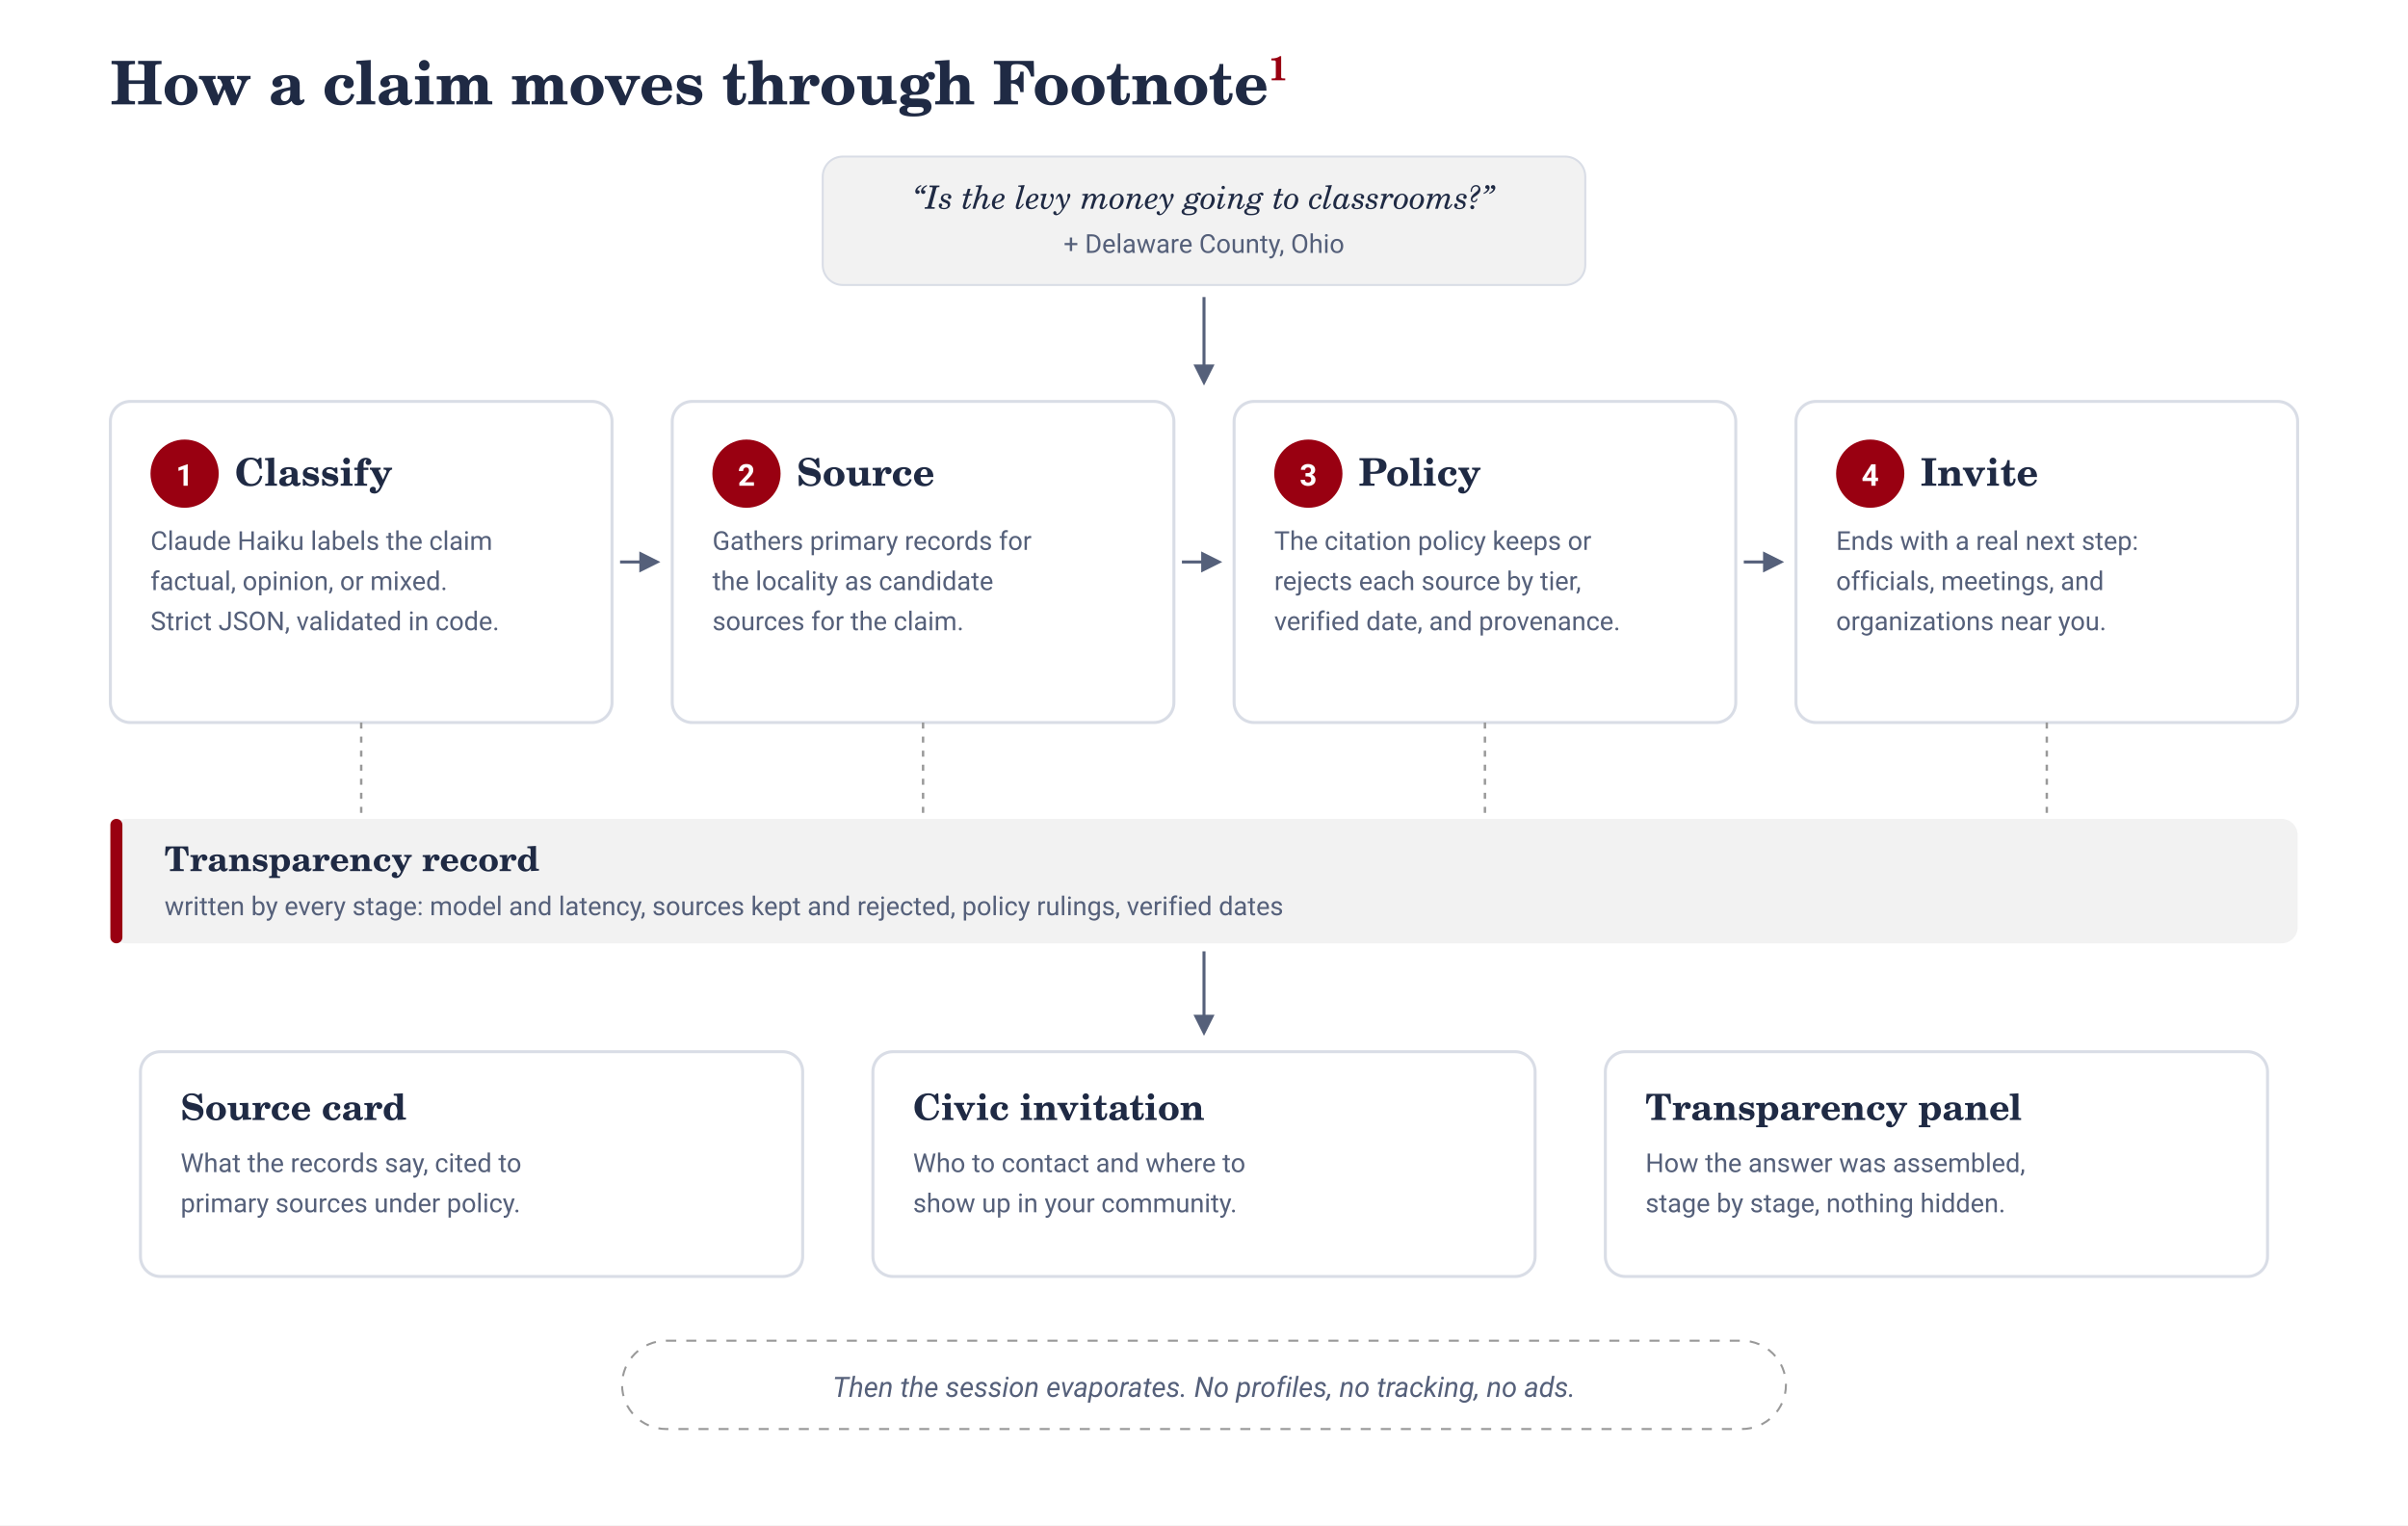
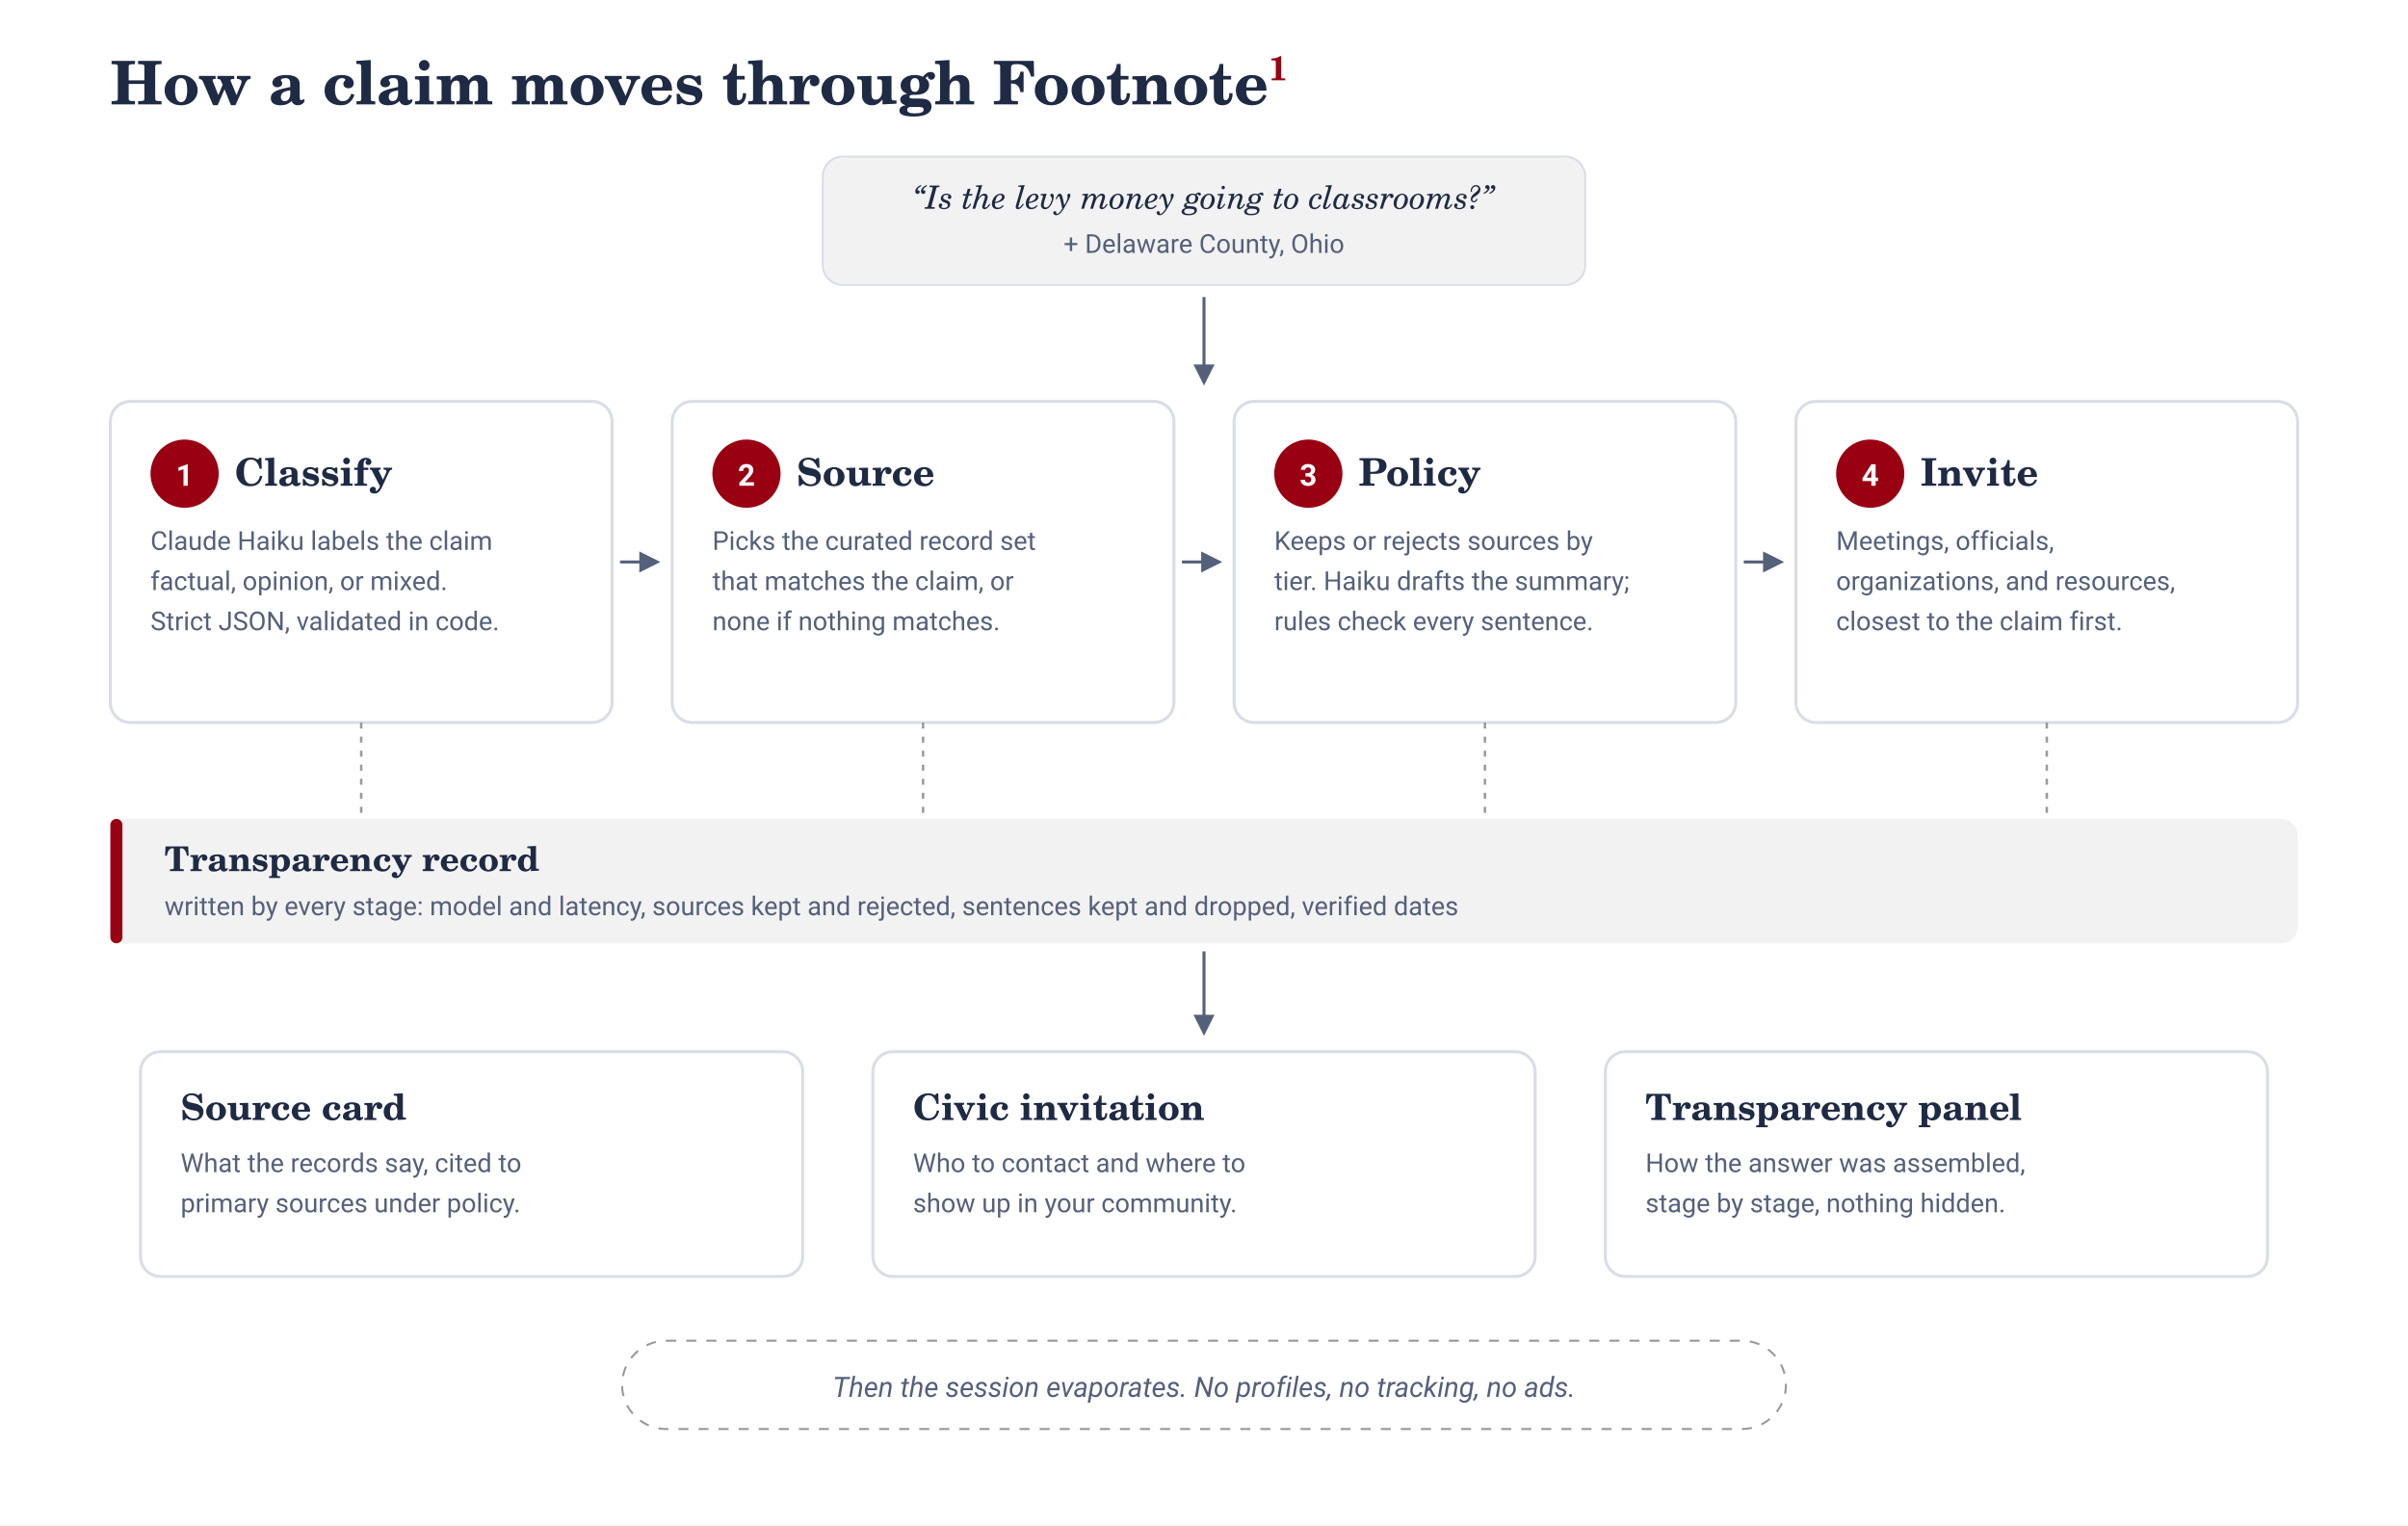
<svg xmlns="http://www.w3.org/2000/svg" viewBox="0 0 1200 760" font-family="Calibri, system-ui, -apple-system, 'Segoe UI', Roboto, sans-serif">
  <defs>
    <marker id="arrow" viewBox="0 0 10 10" refX="8" refY="5" markerWidth="7" markerHeight="7" orient="auto-start-reverse">
      <path d="M 0 0 L 10 5 L 0 10 z" fill="#55607A" />
    </marker>
  </defs>
  <rect x="0" y="0" width="1200" height="760" fill="#FFFFFF" />
  <text x="55" y="52" font-family="'Century Schoolbook', Georgia, serif" font-size="30" font-weight="bold" fill="#1F2A44">How a claim moves through Footnote<tspan dy="-12" font-size="17" fill="#990011"> 1</tspan>
  </text>
  <rect x="410" y="78" width="380" height="64" rx="10" fill="#F2F2F2" stroke="#D9DDE6" />
  <text x="600" y="104" text-anchor="middle" font-family="'Century Schoolbook', Georgia, serif" font-size="16" font-style="italic" fill="#1F2A44">“Is the levy money going to classrooms?”</text>
  <text x="600" y="126" text-anchor="middle" font-size="13" fill="#55607A">+ Delaware County, Ohio</text>
  <line x1="600" y1="148" x2="600" y2="190" stroke="#55607A" stroke-width="1.5" marker-end="url(#arrow)" />
  <rect x="55" y="200" width="250" height="160" rx="10" fill="#FFFFFF" stroke="#D9DDE6" stroke-width="1.5" />
  <circle cx="92" cy="236" r="17" fill="#990011" />
  <text x="92" y="242" text-anchor="middle" font-size="15" font-weight="bold" fill="#FFFFFF">1</text>
  <text x="117" y="242" font-family="'Century Schoolbook', Georgia, serif" font-size="19" font-weight="bold" fill="#1F2A44">Classify</text>
  <text x="75" y="274" font-size="13" fill="#55607A">Claude Haiku labels the claim</text>
  <text x="75" y="294" font-size="13" fill="#55607A">factual, opinion, or mixed.</text>
  <text x="75" y="314" font-size="13" fill="#55607A">Strict JSON, validated in code.</text>
  <line x1="309" y1="280" x2="327" y2="280" stroke="#55607A" stroke-width="1.5" marker-end="url(#arrow)" />
  <rect x="335" y="200" width="250" height="160" rx="10" fill="#FFFFFF" stroke="#D9DDE6" stroke-width="1.5" />
  <circle cx="372" cy="236" r="17" fill="#990011" />
  <text x="372" y="242" text-anchor="middle" font-size="15" font-weight="bold" fill="#FFFFFF">2</text>
  <text x="397" y="242" font-family="'Century Schoolbook', Georgia, serif" font-size="19" font-weight="bold" fill="#1F2A44">Source</text>
-   <text x="355" y="274" font-size="13" fill="#55607A">Gathers primary records for</text>
-   <text x="355" y="294" font-size="13" fill="#55607A">the locality as candidate</text>
-   <text x="355" y="314" font-size="13" fill="#55607A">sources for the claim.</text>
+   <text x="355" y="274" font-size="13" fill="#55607A">Picks the curated record set</text>
+   <text x="355" y="294" font-size="13" fill="#55607A">that matches the claim, or</text>
+   <text x="355" y="314" font-size="13" fill="#55607A">none if nothing matches.</text>
  <line x1="589" y1="280" x2="607" y2="280" stroke="#55607A" stroke-width="1.5" marker-end="url(#arrow)" />
  <rect x="615" y="200" width="250" height="160" rx="10" fill="#FFFFFF" stroke="#D9DDE6" stroke-width="1.5" />
  <circle cx="652" cy="236" r="17" fill="#990011" />
  <text x="652" y="242" text-anchor="middle" font-size="15" font-weight="bold" fill="#FFFFFF">3</text>
  <text x="677" y="242" font-family="'Century Schoolbook', Georgia, serif" font-size="19" font-weight="bold" fill="#1F2A44">Policy</text>
-   <text x="635" y="274" font-size="13" fill="#55607A">The citation policy keeps or</text>
-   <text x="635" y="294" font-size="13" fill="#55607A">rejects each source by tier,</text>
-   <text x="635" y="314" font-size="13" fill="#55607A">verified date, and provenance.</text>
+   <text x="635" y="274" font-size="13" fill="#55607A">Keeps or rejects sources by</text>
+   <text x="635" y="294" font-size="13" fill="#55607A">tier. Haiku drafts the summary;</text>
+   <text x="635" y="314" font-size="13" fill="#55607A">rules check every sentence.</text>
  <line x1="869" y1="280" x2="887" y2="280" stroke="#55607A" stroke-width="1.5" marker-end="url(#arrow)" />
  <rect x="895" y="200" width="250" height="160" rx="10" fill="#FFFFFF" stroke="#D9DDE6" stroke-width="1.5" />
  <circle cx="932" cy="236" r="17" fill="#990011" />
  <text x="932" y="242" text-anchor="middle" font-size="15" font-weight="bold" fill="#FFFFFF">4</text>
  <text x="957" y="242" font-family="'Century Schoolbook', Georgia, serif" font-size="19" font-weight="bold" fill="#1F2A44">Invite</text>
-   <text x="915" y="274" font-size="13" fill="#55607A">Ends with a real next step:</text>
-   <text x="915" y="294" font-size="13" fill="#55607A">officials, meetings, and</text>
-   <text x="915" y="314" font-size="13" fill="#55607A">organizations near you.</text>
+   <text x="915" y="274" font-size="13" fill="#55607A">Meetings, officials,</text>
+   <text x="915" y="294" font-size="13" fill="#55607A">organizations, and resources,</text>
+   <text x="915" y="314" font-size="13" fill="#55607A">closest to the claim first.</text>
  <line x1="180" y1="360" x2="180" y2="408" stroke="#999999" stroke-width="1.2" stroke-dasharray="3,4" />
  <line x1="460" y1="360" x2="460" y2="408" stroke="#999999" stroke-width="1.2" stroke-dasharray="3,4" />
  <line x1="740" y1="360" x2="740" y2="408" stroke="#999999" stroke-width="1.2" stroke-dasharray="3,4" />
  <line x1="1020" y1="360" x2="1020" y2="408" stroke="#999999" stroke-width="1.2" stroke-dasharray="3,4" />
  <rect x="55" y="408" width="1090" height="62" rx="8" fill="#F2F2F2" />
  <rect x="55" y="408" width="6" height="62" rx="3" fill="#990011" />
  <text x="82" y="434" font-family="'Century Schoolbook', Georgia, serif" font-size="17" font-weight="bold" fill="#1F2A44">Transparency record</text>
-   <text x="82" y="456" font-size="13" fill="#55607A">written by every stage: model and latency, sources kept and rejected, policy rulings, verified dates</text>
+   <text x="82" y="456" font-size="13" fill="#55607A">written by every stage: model and latency, sources kept and rejected, sentences kept and dropped, verified dates</text>
  <line x1="600" y1="474" x2="600" y2="514" stroke="#55607A" stroke-width="1.5" marker-end="url(#arrow)" />
  <rect x="70" y="524" width="330" height="112" rx="10" fill="#FFFFFF" stroke="#D9DDE6" stroke-width="1.5" />
  <text x="90" y="558" font-family="'Century Schoolbook', Georgia, serif" font-size="18" font-weight="bold" fill="#1F2A44">Source card</text>
  <text x="90" y="584" font-size="13" fill="#55607A">What the records say, cited to</text>
  <text x="90" y="604" font-size="13" fill="#55607A">primary sources under policy.</text>
  <rect x="435" y="524" width="330" height="112" rx="10" fill="#FFFFFF" stroke="#D9DDE6" stroke-width="1.5" />
  <text x="455" y="558" font-family="'Century Schoolbook', Georgia, serif" font-size="18" font-weight="bold" fill="#1F2A44">Civic invitation</text>
  <text x="455" y="584" font-size="13" fill="#55607A">Who to contact and where to</text>
  <text x="455" y="604" font-size="13" fill="#55607A">show up in your community.</text>
  <rect x="800" y="524" width="330" height="112" rx="10" fill="#FFFFFF" stroke="#D9DDE6" stroke-width="1.5" />
  <text x="820" y="558" font-family="'Century Schoolbook', Georgia, serif" font-size="18" font-weight="bold" fill="#1F2A44">Transparency panel</text>
  <text x="820" y="584" font-size="13" fill="#55607A">How the answer was assembled,</text>
  <text x="820" y="604" font-size="13" fill="#55607A">stage by stage, nothing hidden.</text>
  <rect x="310" y="668" width="580" height="44" rx="22" fill="none" stroke="#999999" stroke-dasharray="5,5" />
  <text x="600" y="696" text-anchor="middle" font-size="14" font-style="italic" fill="#55607A">Then the session evaporates. No profiles, no tracking, no ads.</text>
</svg>
